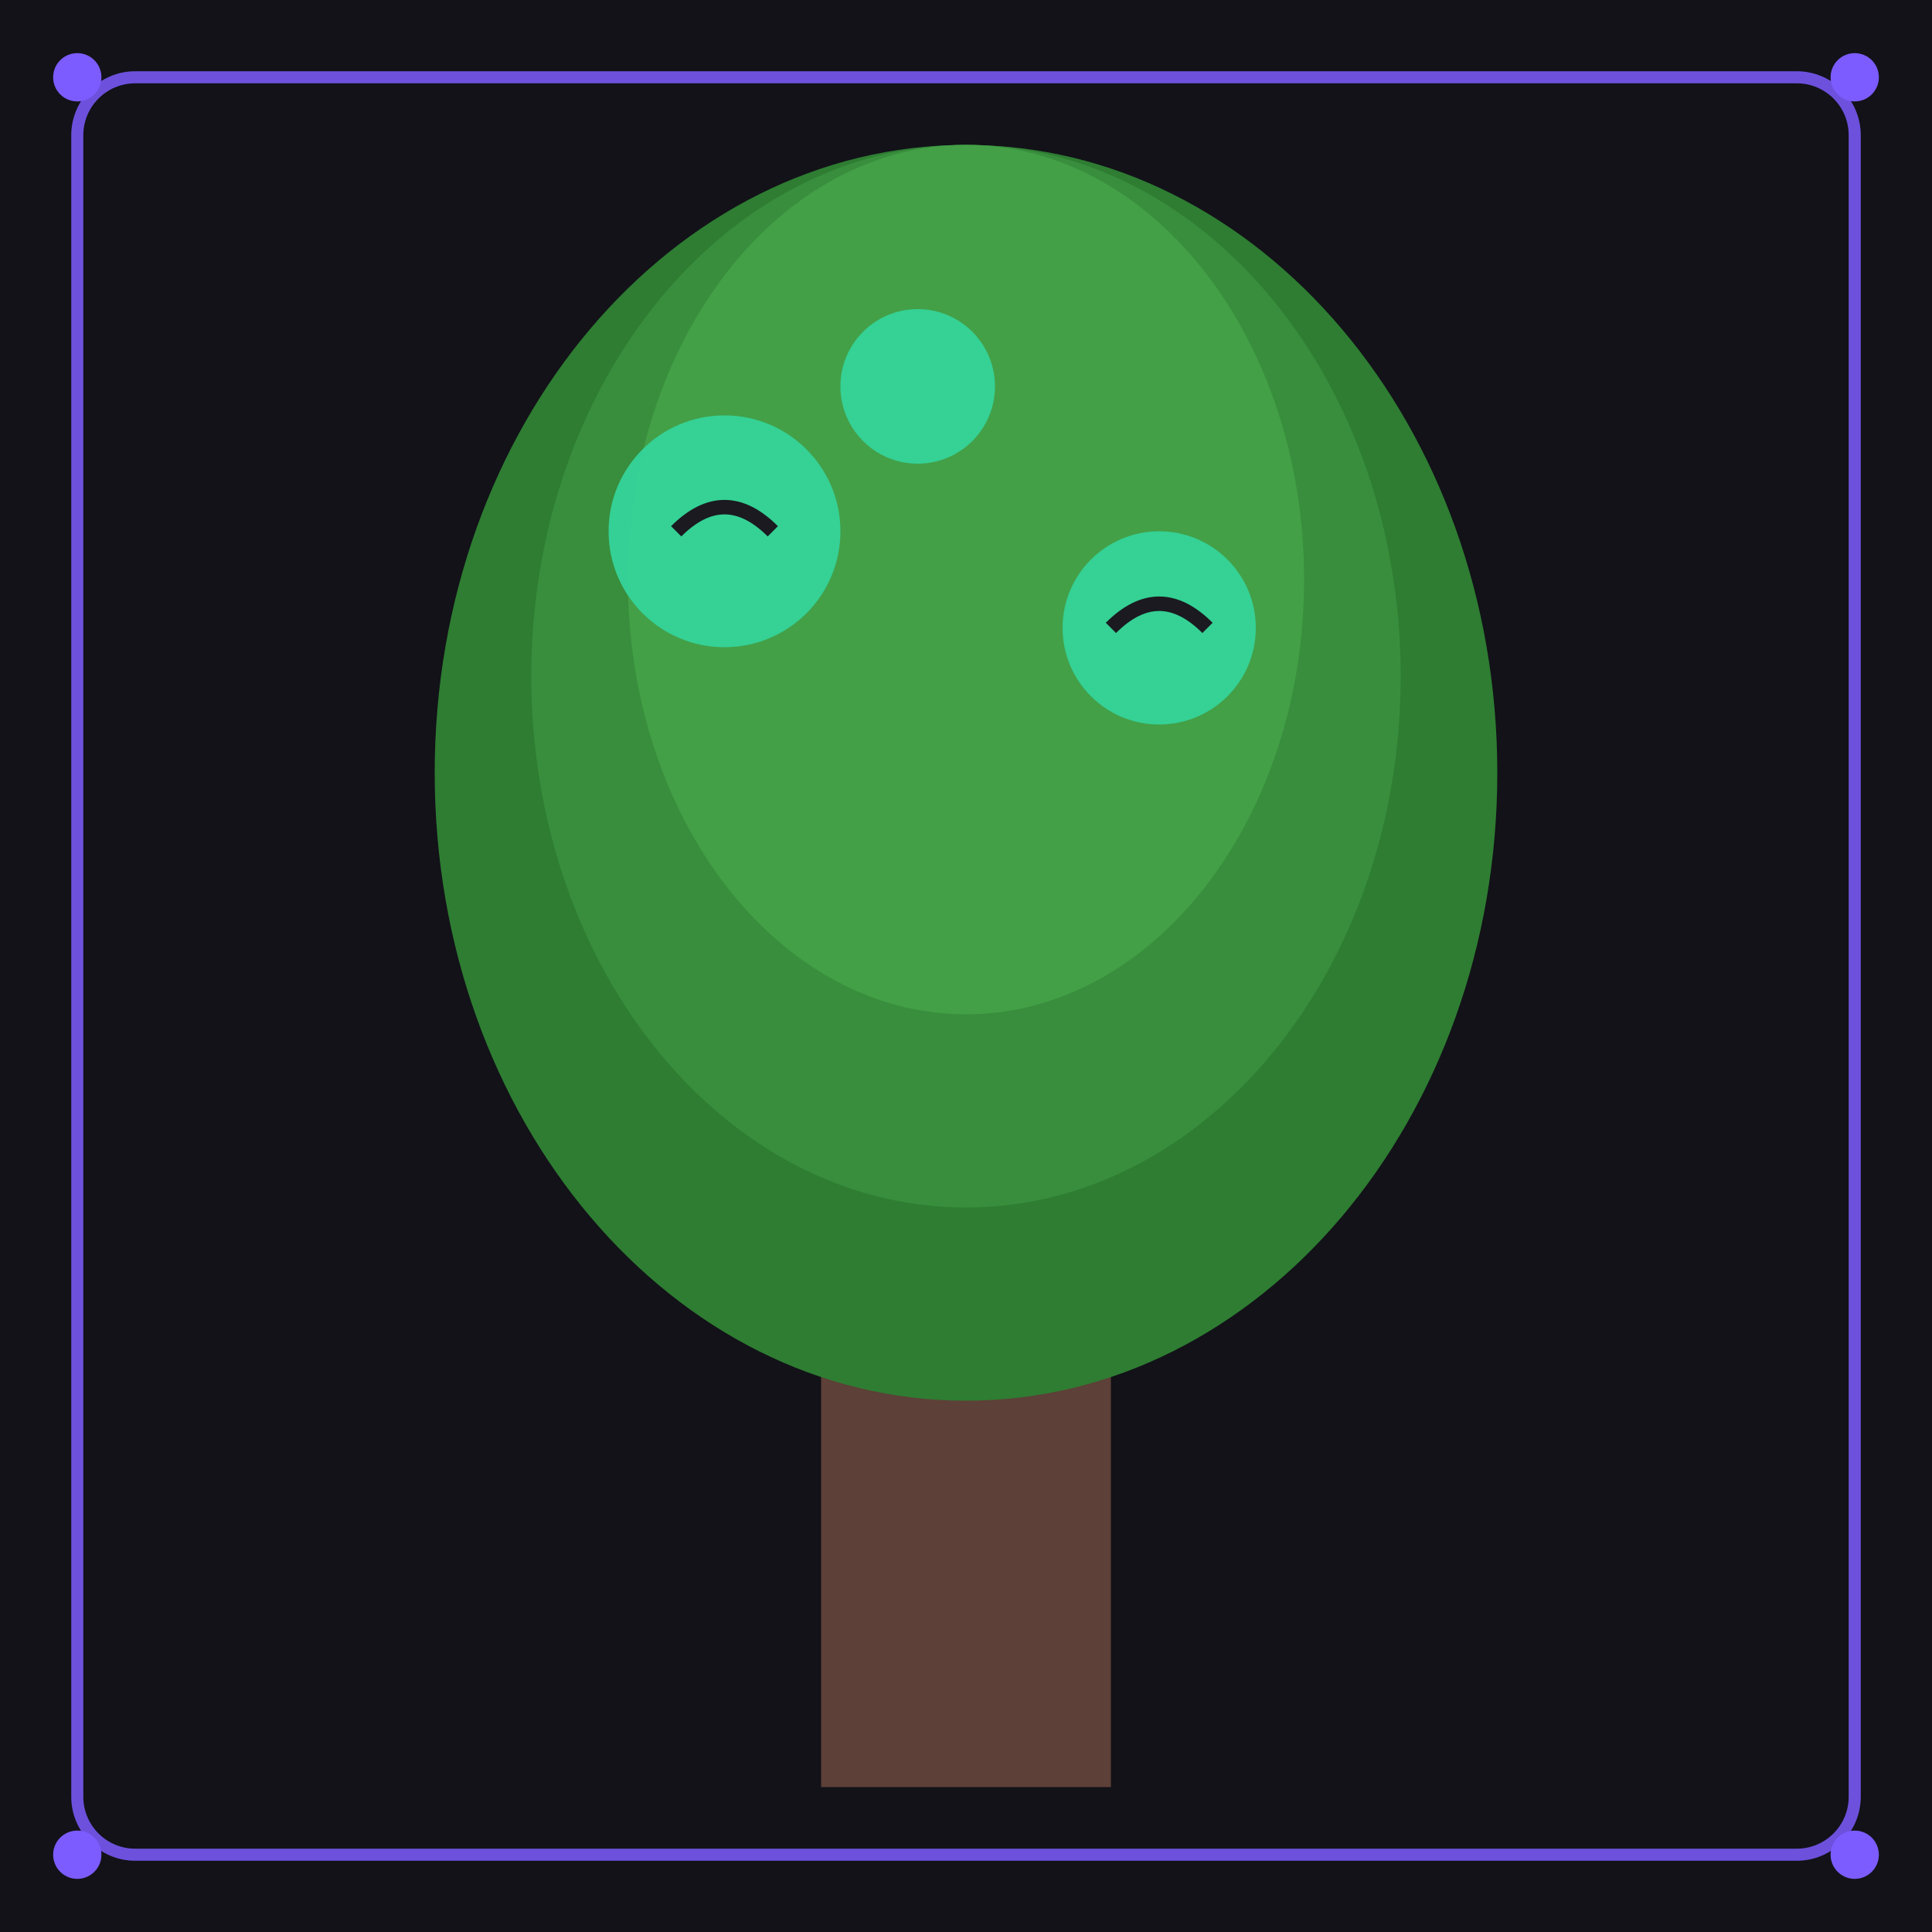
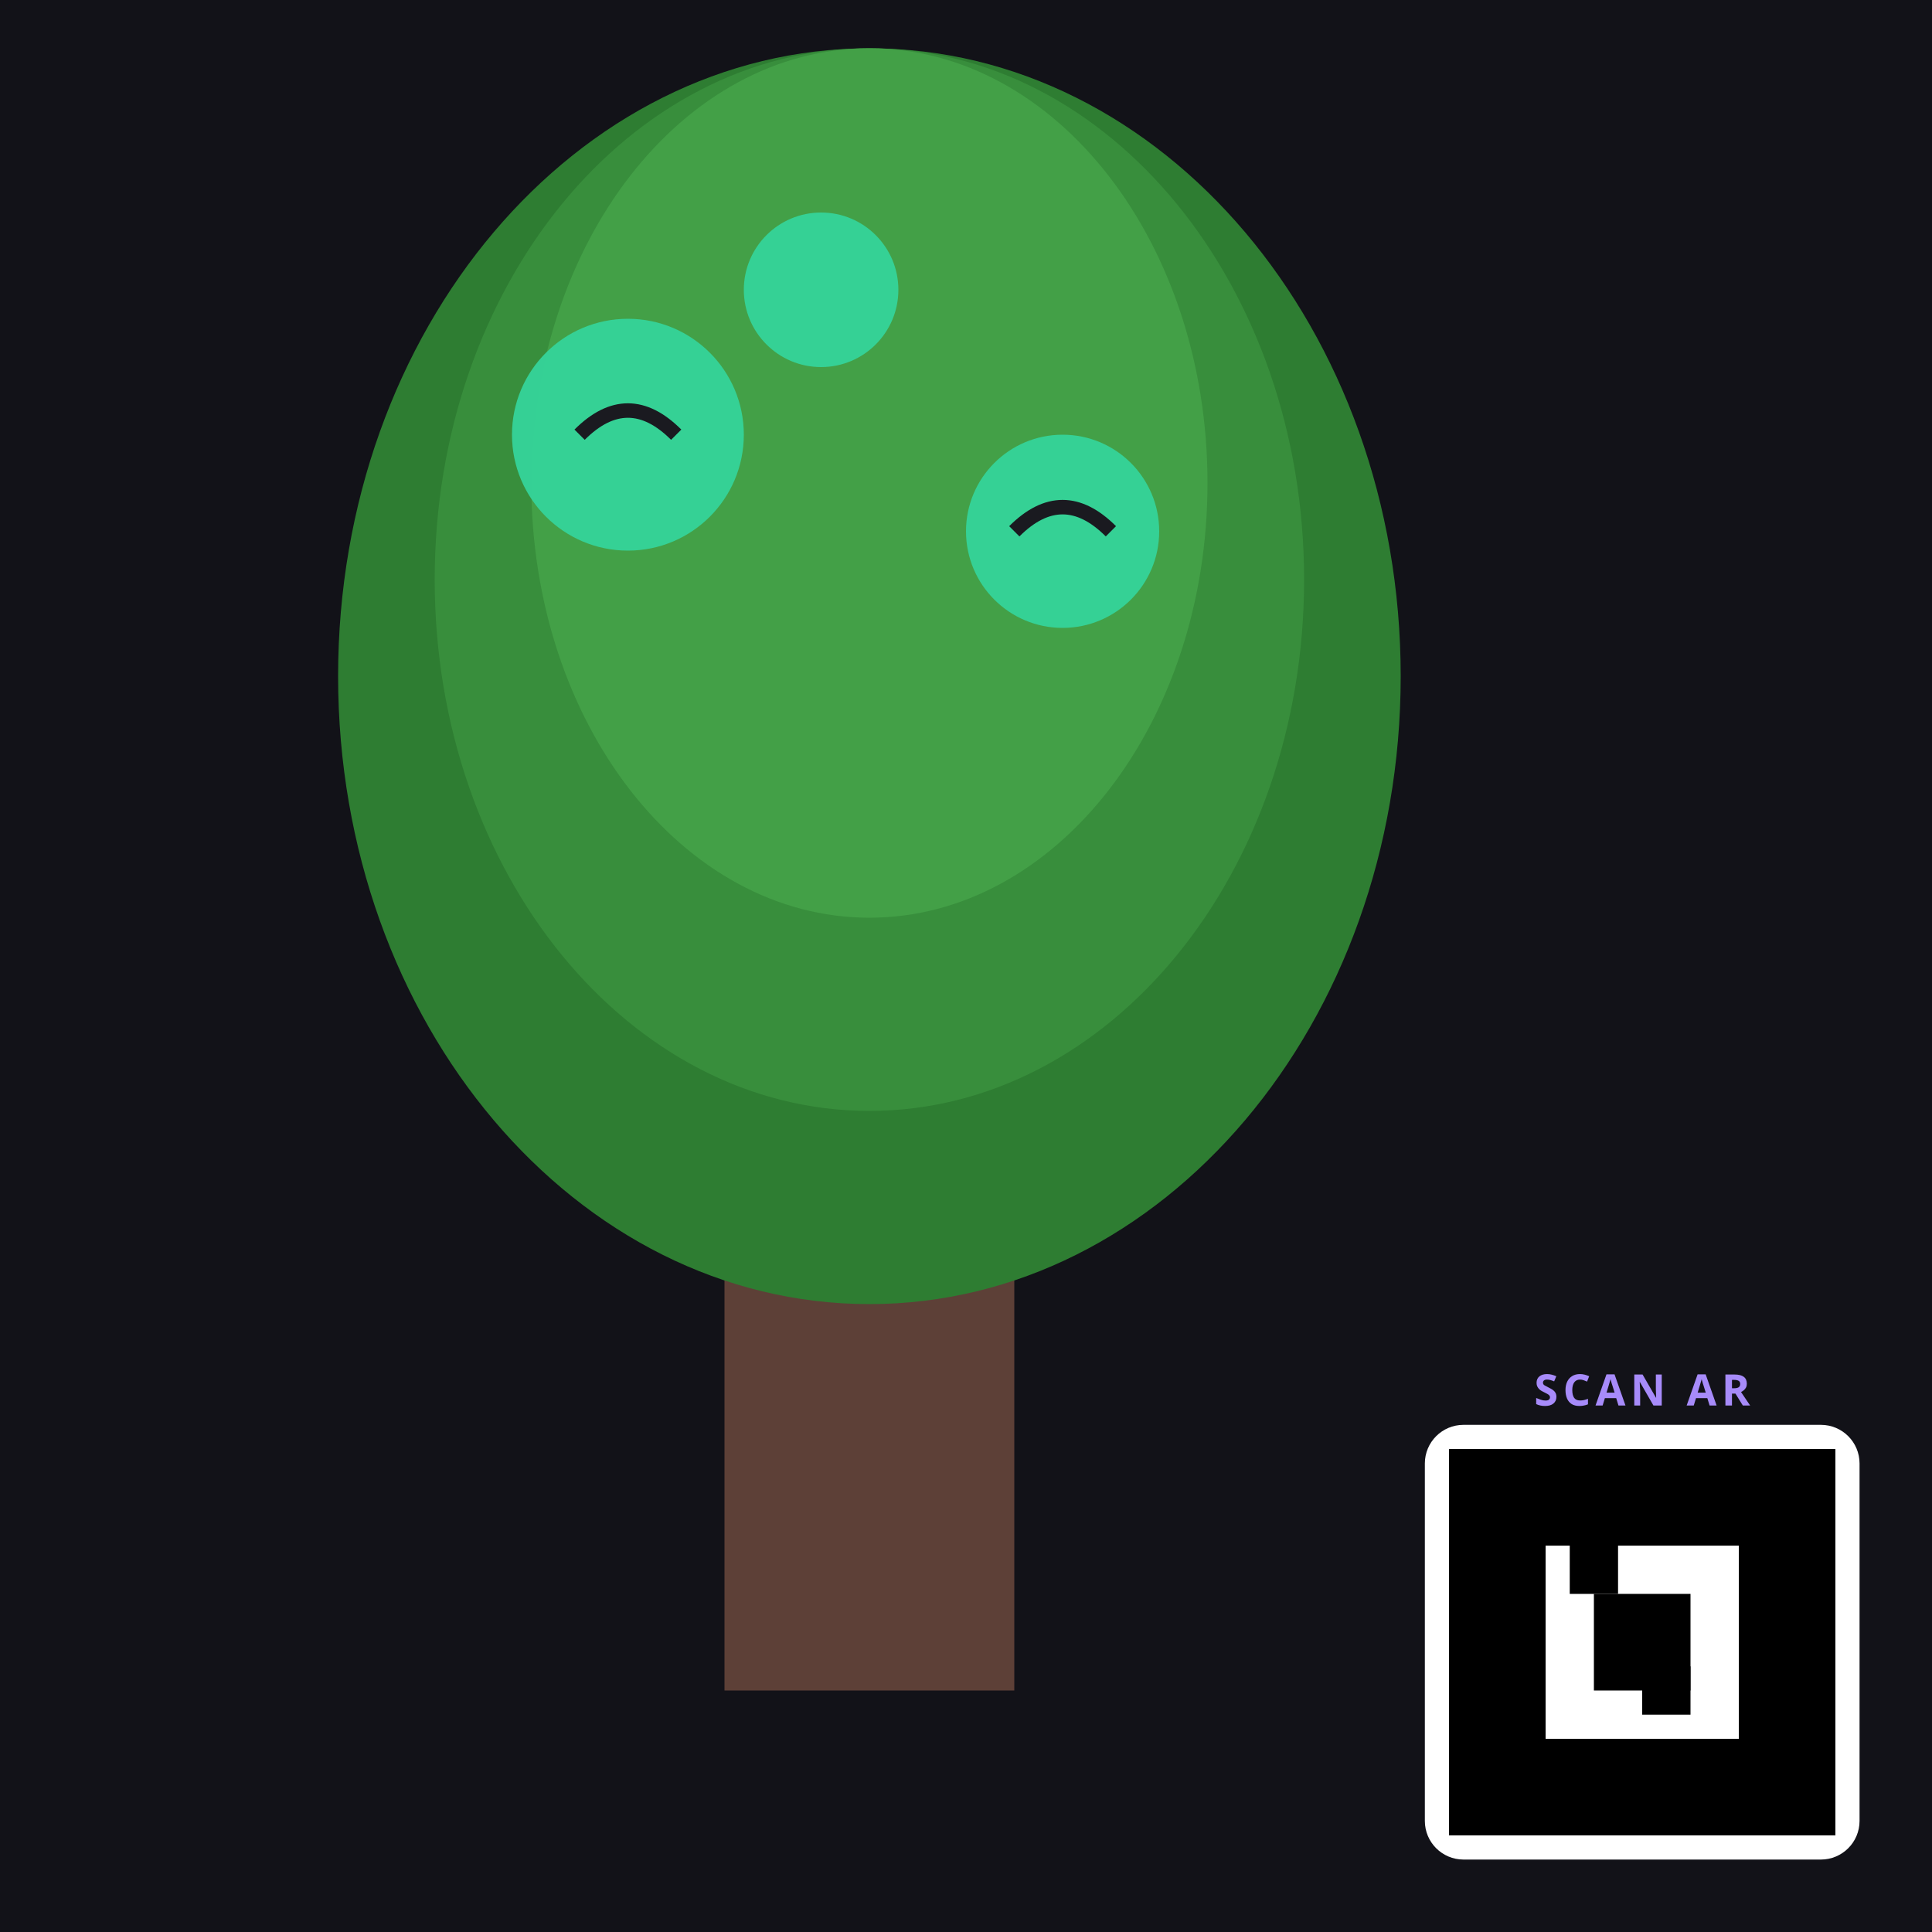
<svg xmlns="http://www.w3.org/2000/svg" viewBox="0 0 400 400" width="400" height="400">
  <rect width="400" height="400" fill="#121218" />
-   <rect x="16" y="16" width="368" height="368" rx="12" fill="none" stroke="#7C5CFF" stroke-width="2.5" opacity="0.85" />
-   <circle cx="16" cy="16" r="5" fill="#7C5CFF" />
-   <circle cx="384" cy="16" r="5" fill="#7C5CFF" />
-   <circle cx="16" cy="384" r="5" fill="#7C5CFF" />
-   <circle cx="384" cy="384" r="5" fill="#7C5CFF" />
-   <rect x="170" y="240" width="60" height="130" fill="#5D4037" />
-   <ellipse cx="200" cy="160" rx="110" ry="130" fill="#2E7D32" />
-   <ellipse cx="200" cy="140" rx="90" ry="110" fill="#388E3C" />
-   <ellipse cx="200" cy="120" rx="70" ry="90" fill="#43A047" />
-   <circle cx="150" cy="110" r="24" fill="#34d399" opacity="0.95" />
-   <circle cx="240" cy="130" r="20" fill="#34d399" opacity="0.95" />
-   <circle cx="190" cy="80" r="16" fill="#34d399" opacity="0.95" />
-   <path d="M140 110 Q150 100 160 110" stroke="#1a1a20" stroke-width="3" fill="none" />
-   <path d="M230 130 Q240 120 250 130" stroke="#1a1a20" stroke-width="3" fill="none" />
+   <rect x="150" y="220" width="60" height="130" fill="#5D4037" />
+   <ellipse cx="180" cy="140" rx="110" ry="130" fill="#2E7D32" />
+   <ellipse cx="180" cy="120" rx="90" ry="110" fill="#388E3C" />
+   <ellipse cx="180" cy="100" rx="70" ry="90" fill="#43A047" />
+   <circle cx="130" cy="90" r="24" fill="#34d399" opacity="0.95" />
+   <circle cx="220" cy="110" r="20" fill="#34d399" opacity="0.95" />
+   <circle cx="170" cy="60" r="16" fill="#34d399" opacity="0.95" />
+   <path d="M120 90 Q130 80 140 90" stroke="#1a1a20" stroke-width="3" fill="none" />
+   <path d="M210 110 Q220 100 230 110" stroke="#1a1a20" stroke-width="3" fill="none" />
+   <g transform="translate(295, 295)">
+     <rect x="0" y="0" width="90" height="90" rx="8" fill="#FFFFFF" />
+     <rect x="5" y="5" width="80" height="80" fill="#000000" />
+     <rect x="25" y="25" width="40" height="40" fill="#FFFFFF" />
+     <rect x="35" y="35" width="20" height="20" fill="#000000" />
+     <rect x="30" y="25" width="10" height="10" fill="#000000" />
+     <rect x="45" y="50" width="10" height="10" fill="#000000" />
+     <text x="45" y="-4" text-anchor="middle" fill="#A78BFA" font-family="sans-serif" font-size="9" font-weight="bold" letter-spacing="1">SCAN AR</text>
+   </g>
</svg>
